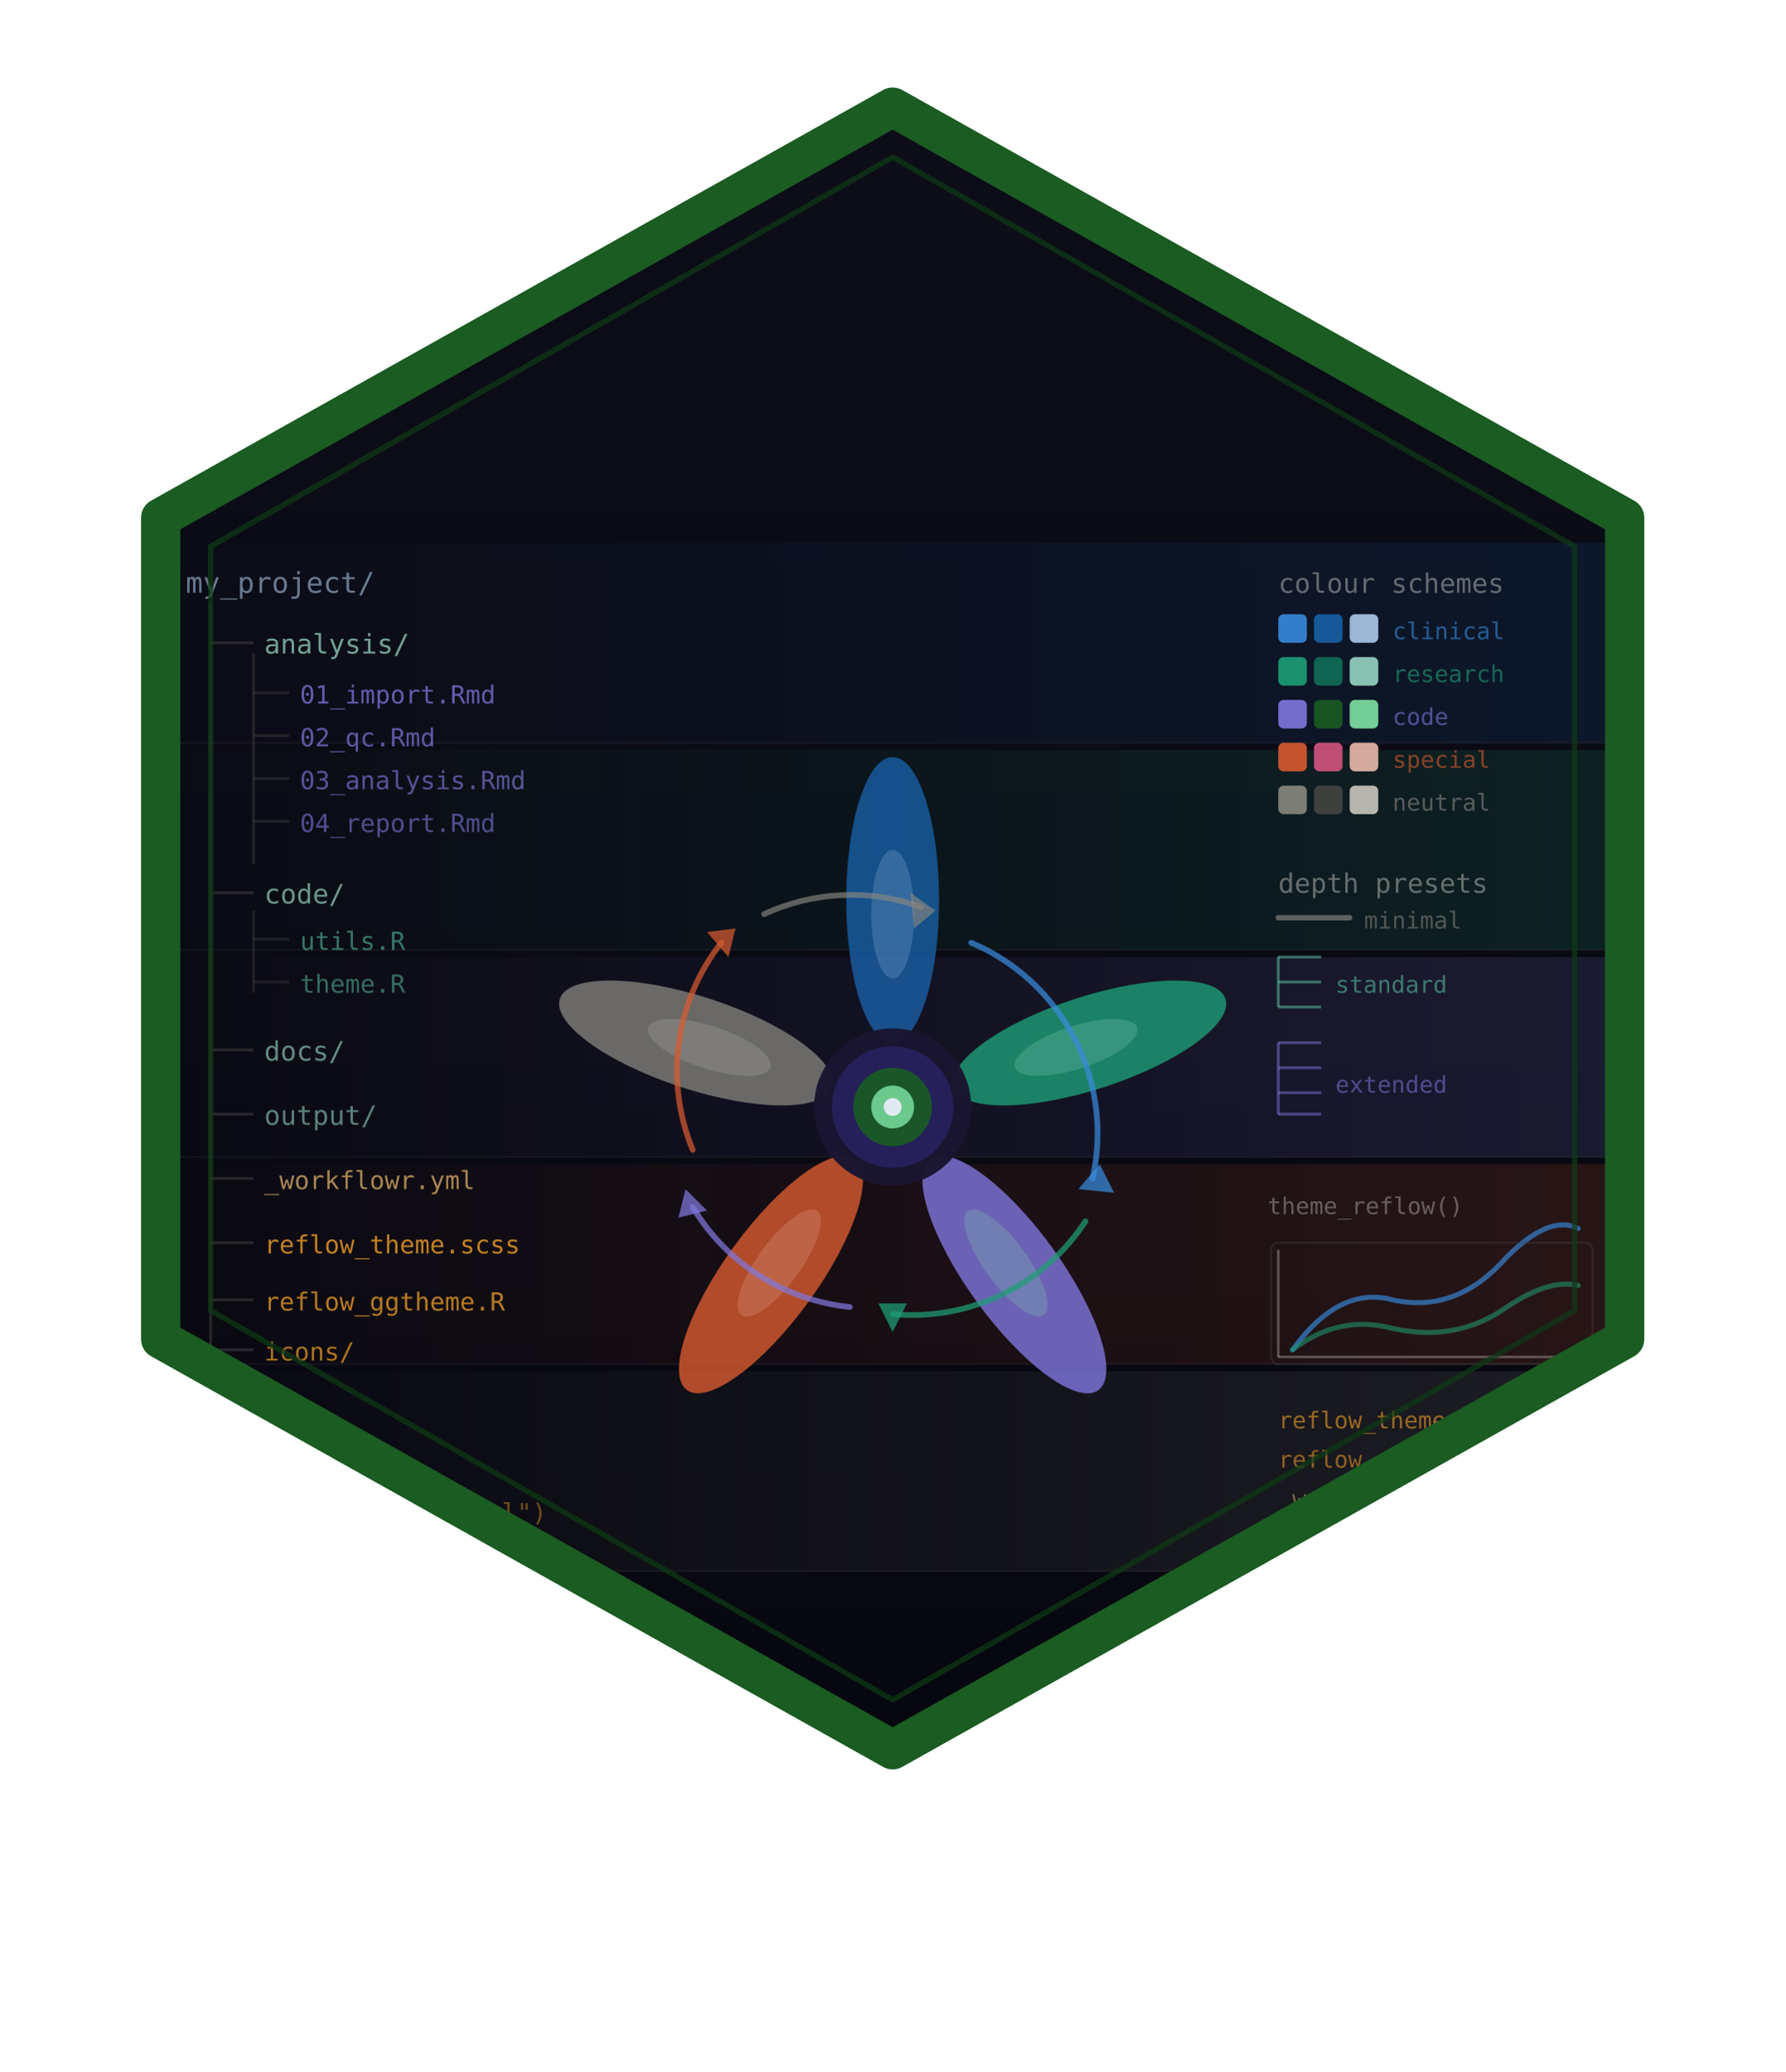
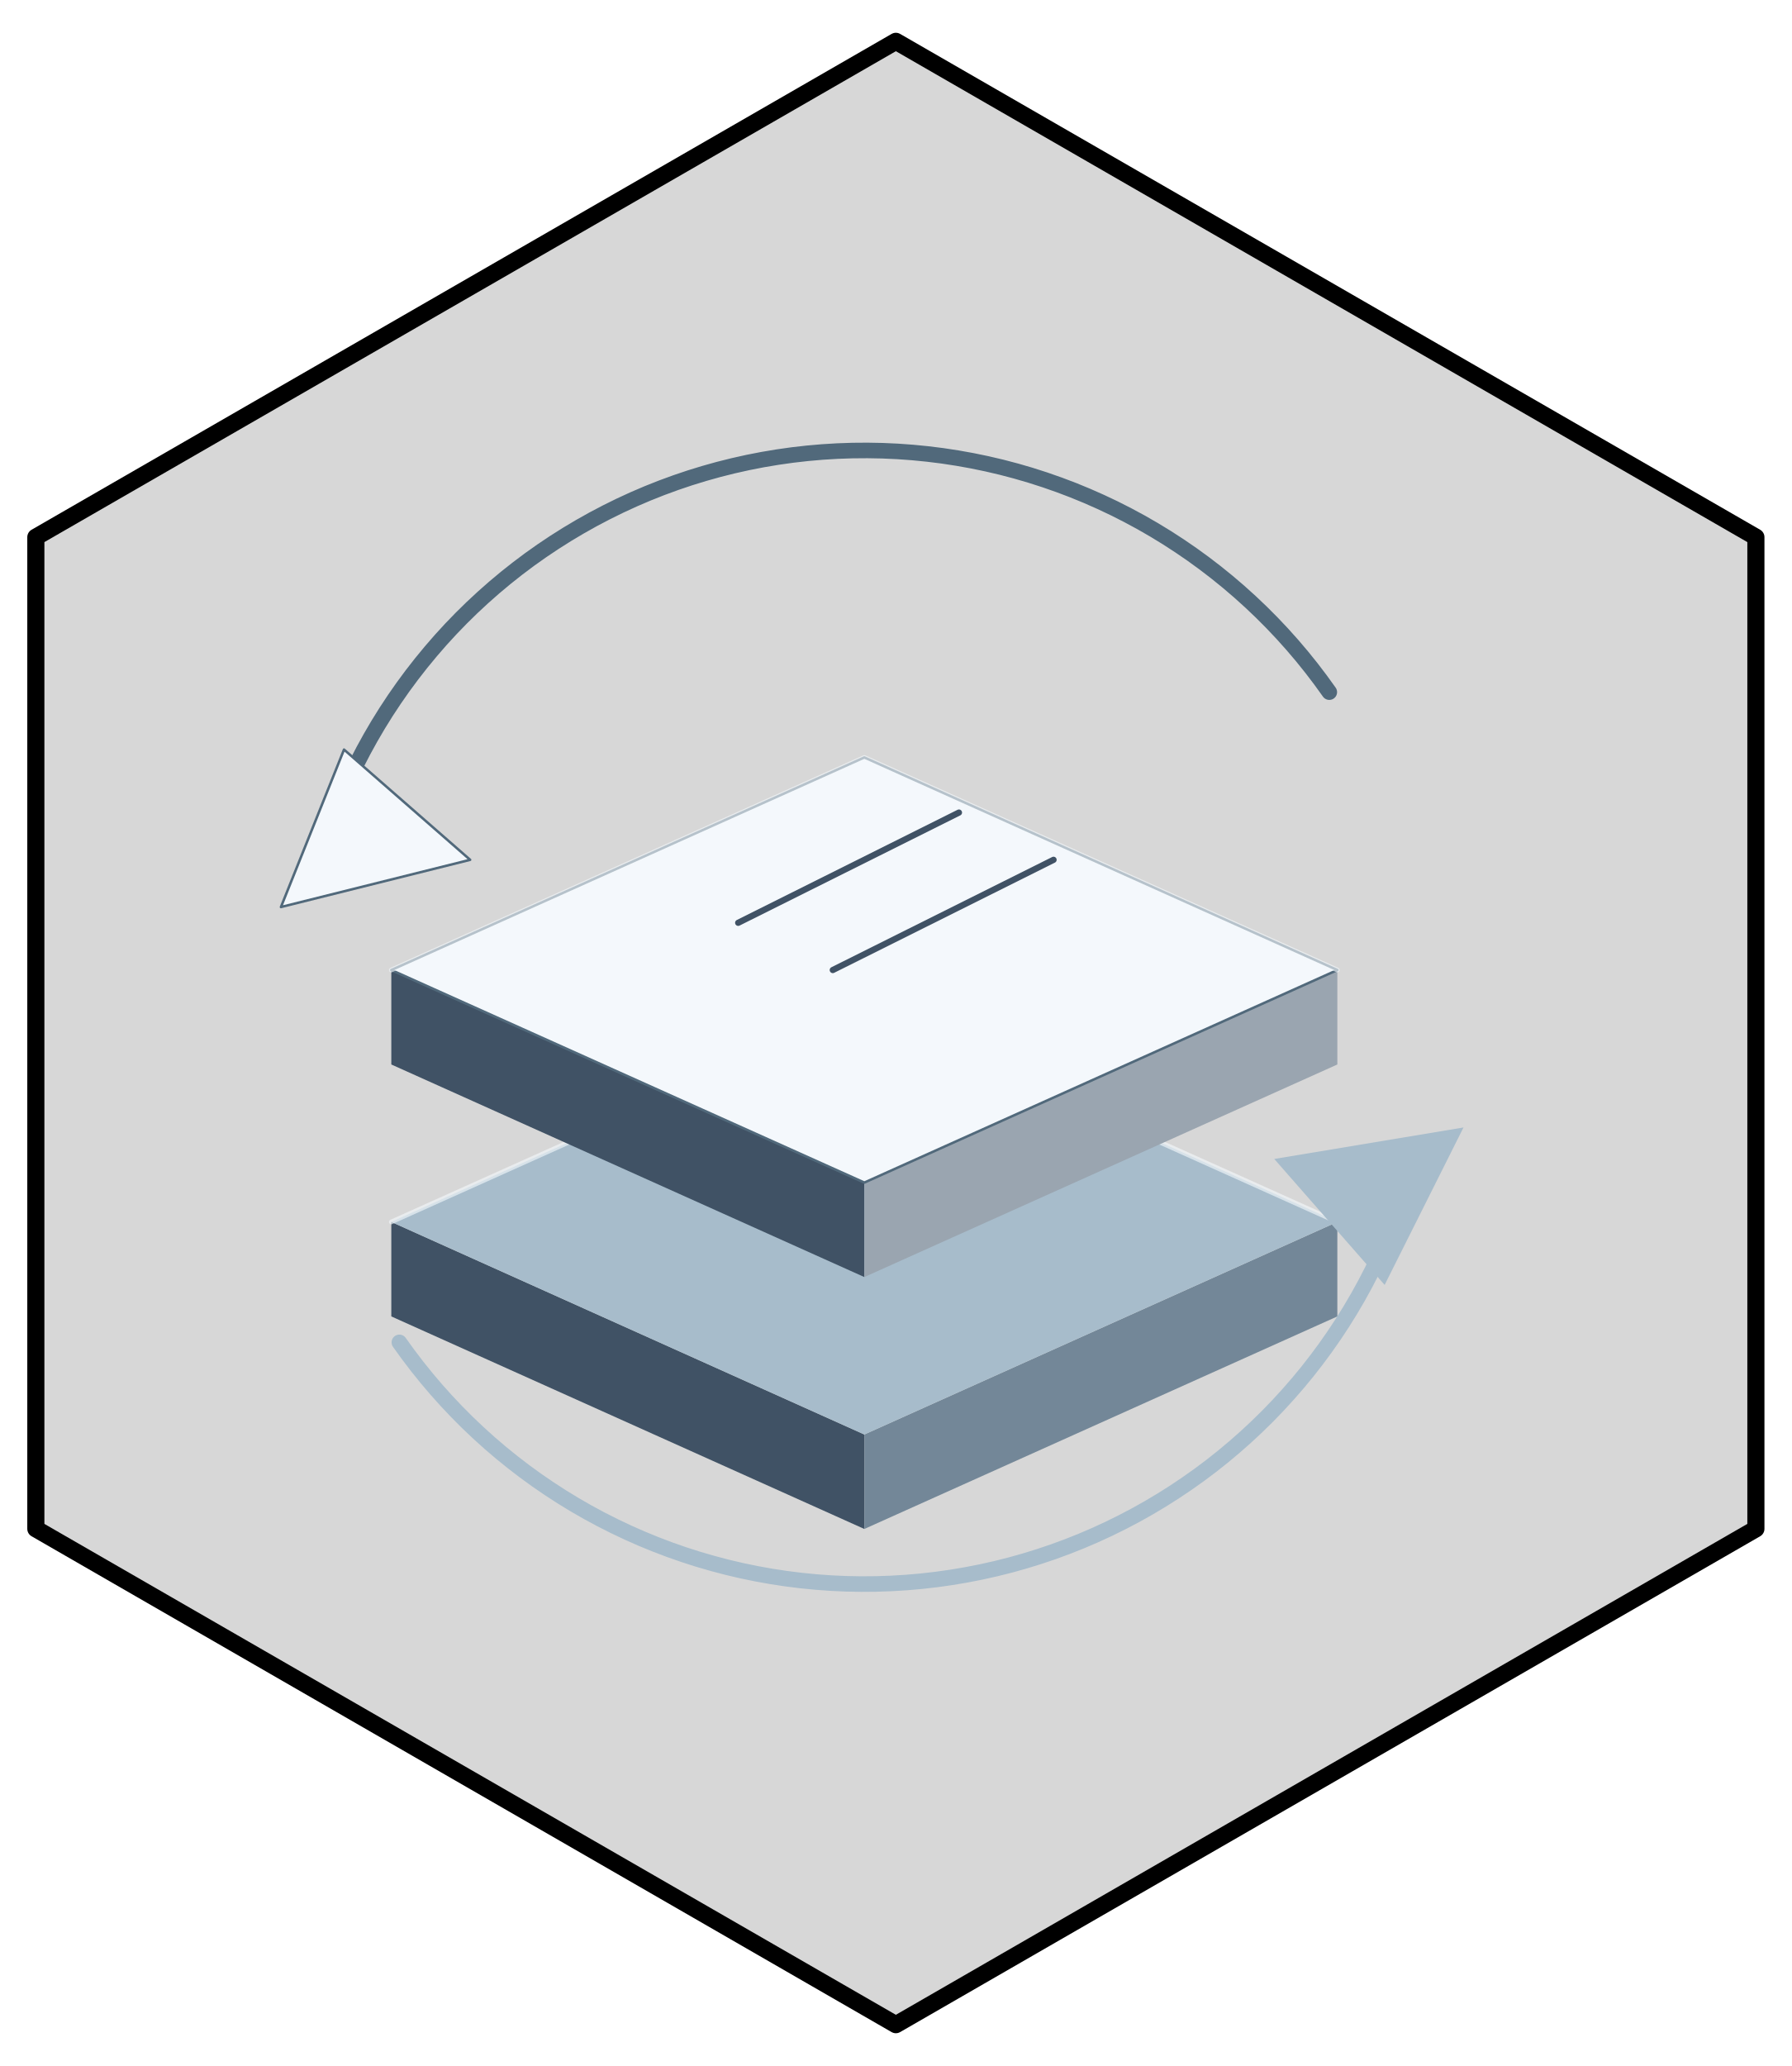
- <svg xmlns="http://www.w3.org/2000/svg" width="500" height="580" viewBox="0 0 500 580">
-   <defs>
-     <linearGradient id="bgrfl" x1="0" y1="0" x2="0" y2="1">
-       <stop offset="0%" stop-color="#0d0d18" />
-       <stop offset="100%" stop-color="#07070f" />
-     </linearGradient>
-     <linearGradient id="flow1" x1="0" y1="0" x2="1" y2="0">
-       <stop offset="0%" stop-color="#185FA5" stop-opacity="0" />
-       <stop offset="100%" stop-color="#185FA5" stop-opacity="0.15" />
-     </linearGradient>
-     <linearGradient id="flow2" x1="0" y1="0" x2="1" y2="0">
-       <stop offset="0%" stop-color="#1D9E75" stop-opacity="0" />
-       <stop offset="100%" stop-color="#1D9E75" stop-opacity="0.15" />
-     </linearGradient>
-     <linearGradient id="flow3" x1="0" y1="0" x2="1" y2="0">
-       <stop offset="0%" stop-color="#7F77DD" stop-opacity="0" />
-       <stop offset="100%" stop-color="#7F77DD" stop-opacity="0.15" />
-     </linearGradient>
-     <linearGradient id="flow4" x1="0" y1="0" x2="1" y2="0">
-       <stop offset="0%" stop-color="#D85A30" stop-opacity="0" />
-       <stop offset="100%" stop-color="#D85A30" stop-opacity="0.15" />
-     </linearGradient>
-     <linearGradient id="flow5" x1="0" y1="0" x2="1" y2="0">
-       <stop offset="0%" stop-color="#B4B2A9" stop-opacity="0" />
-       <stop offset="100%" stop-color="#B4B2A9" stop-opacity="0.12" />
-     </linearGradient>
-     <clipPath id="hexrfl">
-       <polygon points="250,30 455,145 455,375 250,490 45,375 45,145" />
-     </clipPath>
-   </defs>
-   <polygon points="250,30 455,145 455,375 250,490 45,375 45,145" fill="url(#bgrfl)" />
-   <g clip-path="url(#hexrfl)">
-     <rect x="45" y="152" width="410" height="56" fill="url(#flow1)" />
-     <rect x="45" y="210" width="410" height="56" fill="url(#flow2)" />
-     <rect x="45" y="268" width="410" height="56" fill="url(#flow3)" />
-     <rect x="45" y="326" width="410" height="56" fill="url(#flow4)" />
-     <rect x="45" y="384" width="410" height="56" fill="url(#flow5)" />
-     <line x1="45" y1="208" x2="455" y2="208" stroke="#EEEDFE" stroke-width="0.4" opacity="0.06" />
-     <line x1="45" y1="266" x2="455" y2="266" stroke="#EEEDFE" stroke-width="0.4" opacity="0.06" />
-     <line x1="45" y1="324" x2="455" y2="324" stroke="#EEEDFE" stroke-width="0.4" opacity="0.06" />
-     <line x1="45" y1="382" x2="455" y2="382" stroke="#EEEDFE" stroke-width="0.4" opacity="0.06" />
-     <line x1="45" y1="440" x2="455" y2="440" stroke="#EEEDFE" stroke-width="0.4" opacity="0.06" />
-     <text font-family="monospace" font-size="8" fill="#B5D4F4" opacity="0.55" x="52" y="166">my_project/</text>
-     <line x1="59" y1="169" x2="59" y2="430" stroke="#444441" stroke-width="0.8" opacity="0.5" />
-     <line x1="59" y1="180" x2="71" y2="180" stroke="#444441" stroke-width="0.8" opacity="0.5" />
-     <text font-family="monospace" font-size="7.5" fill="#9FE1CB" opacity="0.7" x="74" y="183">analysis/</text>
-     <line x1="71" y1="183" x2="71" y2="242" stroke="#444441" stroke-width="0.8" opacity="0.4" />
-     <line x1="71" y1="194" x2="81" y2="194" stroke="#444441" stroke-width="0.8" opacity="0.4" />
-     <text font-family="monospace" font-size="7" fill="#7F77DD" opacity="0.75" x="84" y="197">01_import.Rmd</text>
-     <line x1="71" y1="206" x2="81" y2="206" stroke="#444441" stroke-width="0.8" opacity="0.4" />
-     <text font-family="monospace" font-size="7" fill="#7F77DD" opacity="0.7" x="84" y="209">02_qc.Rmd</text>
-     <line x1="71" y1="218" x2="81" y2="218" stroke="#444441" stroke-width="0.8" opacity="0.4" />
-     <text font-family="monospace" font-size="7" fill="#7F77DD" opacity="0.65" x="84" y="221">03_analysis.Rmd</text>
-     <line x1="71" y1="230" x2="81" y2="230" stroke="#444441" stroke-width="0.8" opacity="0.4" />
-     <text font-family="monospace" font-size="7" fill="#7F77DD" opacity="0.6" x="84" y="233">04_report.Rmd</text>
-     <line x1="59" y1="250" x2="71" y2="250" stroke="#444441" stroke-width="0.8" opacity="0.5" />
-     <text font-family="monospace" font-size="7.5" fill="#9FE1CB" opacity="0.65" x="74" y="253">code/</text>
-     <line x1="71" y1="255" x2="71" y2="278" stroke="#444441" stroke-width="0.8" opacity="0.35" />
-     <line x1="71" y1="263" x2="81" y2="263" stroke="#444441" stroke-width="0.8" opacity="0.35" />
-     <text font-family="monospace" font-size="7" fill="#5DCAA5" opacity="0.55" x="84" y="266">utils.R</text>
-     <line x1="71" y1="275" x2="81" y2="275" stroke="#444441" stroke-width="0.8" opacity="0.35" />
-     <text font-family="monospace" font-size="7" fill="#5DCAA5" opacity="0.5" x="84" y="278">theme.R</text>
-     <line x1="59" y1="294" x2="71" y2="294" stroke="#444441" stroke-width="0.8" opacity="0.5" />
-     <text font-family="monospace" font-size="7.5" fill="#9FE1CB" opacity="0.6" x="74" y="297">docs/</text>
-     <line x1="59" y1="312" x2="71" y2="312" stroke="#444441" stroke-width="0.8" opacity="0.5" />
-     <text font-family="monospace" font-size="7.5" fill="#9FE1CB" opacity="0.55" x="74" y="315">output/</text>
-     <line x1="59" y1="330" x2="71" y2="330" stroke="#444441" stroke-width="0.8" opacity="0.5" />
-     <text font-family="monospace" font-size="7" fill="#FAC775" opacity="0.65" x="74" y="333">_workflowr.yml</text>
-     <line x1="59" y1="348" x2="71" y2="348" stroke="#444441" stroke-width="0.8" opacity="0.5" />
-     <text font-family="monospace" font-size="7" fill="#EF9F27" opacity="0.8" x="74" y="351">reflow_theme.scss</text>
-     <line x1="59" y1="364" x2="71" y2="364" stroke="#444441" stroke-width="0.8" opacity="0.5" />
-     <text font-family="monospace" font-size="7" fill="#EF9F27" opacity="0.75" x="74" y="367">reflow_ggtheme.R</text>
-     <line x1="59" y1="378" x2="71" y2="378" stroke="#444441" stroke-width="0.8" opacity="0.5" />
-     <text font-family="monospace" font-size="7" fill="#EF9F27" opacity="0.7" x="74" y="381">icons/</text>
-     <text font-family="monospace" font-size="7" fill="#EF9F27" opacity="0.3" x="52" y="415">wflow_start() +</text>
-     <text font-family="monospace" font-size="7" fill="#EF9F27" opacity="0.42" x="52" y="426">reflow_theme("clinical")</text>
-     <text font-family="monospace" font-size="7.5" fill="#D3D1C7" opacity="0.45" x="358" y="166">colour schemes</text>
-     <rect x="358" y="172" width="8" height="8" rx="1.5" fill="#378ADD" opacity="0.9" />
-     <rect x="368" y="172" width="8" height="8" rx="1.5" fill="#185FA5" opacity="0.9" />
-     <rect x="378" y="172" width="8" height="8" rx="1.5" fill="#B5D4F4" opacity="0.85" />
-     <text font-family="monospace" font-size="6.5" fill="#378ADD" opacity="0.6" x="390" y="179">clinical</text>
-     <rect x="358" y="184" width="8" height="8" rx="1.5" fill="#1D9E75" opacity="0.9" />
-     <rect x="368" y="184" width="8" height="8" rx="1.5" fill="#0F6E56" opacity="0.9" />
-     <rect x="378" y="184" width="8" height="8" rx="1.5" fill="#9FE1CB" opacity="0.85" />
-     <text font-family="monospace" font-size="6.5" fill="#1D9E75" opacity="0.6" x="390" y="191">research</text>
-     <rect x="358" y="196" width="8" height="8" rx="1.5" fill="#7F77DD" opacity="0.9" />
-     <rect x="368" y="196" width="8" height="8" rx="1.5" fill="#1A5C22" opacity="0.9" />
-     <rect x="378" y="196" width="8" height="8" rx="1.5" fill="#86EFAC" opacity="0.85" />
-     <text font-family="monospace" font-size="6.5" fill="#7F77DD" opacity="0.6" x="390" y="203">code</text>
-     <rect x="358" y="208" width="8" height="8" rx="1.5" fill="#D85A30" opacity="0.9" />
-     <rect x="368" y="208" width="8" height="8" rx="1.5" fill="#D4537E" opacity="0.9" />
-     <rect x="378" y="208" width="8" height="8" rx="1.5" fill="#F5C4B3" opacity="0.85" />
-     <text font-family="monospace" font-size="6.5" fill="#D85A30" opacity="0.6" x="390" y="215">special</text>
-     <rect x="358" y="220" width="8" height="8" rx="1.5" fill="#888780" opacity="0.9" />
-     <rect x="368" y="220" width="8" height="8" rx="1.5" fill="#444441" opacity="0.9" />
-     <rect x="378" y="220" width="8" height="8" rx="1.5" fill="#D3D1C7" opacity="0.85" />
-     <text font-family="monospace" font-size="6.5" fill="#888780" opacity="0.6" x="390" y="227">neutral</text>
-     <text font-family="monospace" font-size="7.5" fill="#D3D1C7" opacity="0.45" x="358" y="250">depth presets</text>
-     <line x1="358" y1="257" x2="378" y2="257" stroke="#888780" stroke-width="1.5" stroke-linecap="round" opacity="0.65" />
-     <text font-family="monospace" font-size="6.5" fill="#888780" opacity="0.55" x="382" y="260">minimal</text>
-     <line x1="358" y1="268" x2="358" y2="282" stroke="#5DCAA5" stroke-width="0.8" opacity="0.5" />
-     <line x1="358" y1="268" x2="370" y2="268" stroke="#5DCAA5" stroke-width="0.8" opacity="0.5" />
-     <line x1="358" y1="275" x2="370" y2="275" stroke="#5DCAA5" stroke-width="0.8" opacity="0.5" />
-     <line x1="358" y1="282" x2="370" y2="282" stroke="#5DCAA5" stroke-width="0.8" opacity="0.5" />
-     <text font-family="monospace" font-size="6.5" fill="#5DCAA5" opacity="0.55" x="374" y="278">standard</text>
-     <line x1="358" y1="292" x2="358" y2="312" stroke="#7F77DD" stroke-width="0.8" opacity="0.5" />
-     <line x1="358" y1="292" x2="370" y2="292" stroke="#7F77DD" stroke-width="0.8" opacity="0.5" />
-     <line x1="358" y1="299" x2="370" y2="299" stroke="#7F77DD" stroke-width="0.8" opacity="0.5" />
-     <line x1="358" y1="306" x2="370" y2="306" stroke="#7F77DD" stroke-width="0.8" opacity="0.5" />
-     <line x1="358" y1="312" x2="370" y2="312" stroke="#7F77DD" stroke-width="0.8" opacity="0.5" />
-     <text font-family="monospace" font-size="6.5" fill="#7F77DD" opacity="0.55" x="374" y="306">extended</text>
-     <text font-family="monospace" font-size="6.5" fill="#D3D1C7" opacity="0.4" x="355" y="340">theme_reflow()</text>
-     <line x1="358" y1="380" x2="358" y2="350" stroke="#D3D1C7" stroke-width="0.7" opacity="0.35" />
-     <line x1="358" y1="380" x2="445" y2="380" stroke="#D3D1C7" stroke-width="0.7" opacity="0.35" />
-     <path d="M362,378 Q375,360 390,364 Q408,368 422,352 Q434,340 442,344" fill="none" stroke="#378ADD" stroke-width="1.4" opacity="0.65" stroke-linecap="round" />
-     <path d="M362,378 Q375,368 390,372 Q408,376 422,366 Q434,358 442,360" fill="none" stroke="#1D9E75" stroke-width="1.4" opacity="0.55" stroke-linecap="round" />
-     <rect x="356" y="348" width="90" height="34" rx="2" fill="none" stroke="#444441" stroke-width="0.5" opacity="0.4" />
-     <text font-family="monospace" font-size="6.5" fill="#EF9F27" opacity="0.6" x="358" y="400">reflow_theme.scss</text>
-     <text font-family="monospace" font-size="6.5" fill="#EF9F27" opacity="0.55" x="358" y="411">reflow_ggtheme.R</text>
-     <text font-family="monospace" font-size="6.5" fill="#FAC775" opacity="0.45" x="358" y="422">_workflowr.yml</text>
-     <text font-family="monospace" font-size="6.5" fill="#5DCAA5" opacity="0.45" x="358" y="433">report.qmd</text>
-     <ellipse cx="250" cy="252" rx="13" ry="40" fill="#185FA5" opacity="0.8" transform="rotate(0 250 310)" />
-     <ellipse cx="250" cy="256" rx="6" ry="18" fill="#B5D4F4" opacity="0.2" transform="rotate(0 250 310)" />
-     <ellipse cx="250" cy="252" rx="13" ry="40" fill="#1D9E75" opacity="0.8" transform="rotate(72 250 310)" />
-     <ellipse cx="250" cy="256" rx="6" ry="18" fill="#9FE1CB" opacity="0.2" transform="rotate(72 250 310)" />
-     <ellipse cx="250" cy="252" rx="13" ry="40" fill="#7F77DD" opacity="0.8" transform="rotate(144 250 310)" />
-     <ellipse cx="250" cy="256" rx="6" ry="18" fill="#86EFAC" opacity="0.2" transform="rotate(144 250 310)" />
-     <ellipse cx="250" cy="252" rx="13" ry="40" fill="#D85A30" opacity="0.8" transform="rotate(216 250 310)" />
-     <ellipse cx="250" cy="256" rx="6" ry="18" fill="#F5C4B3" opacity="0.2" transform="rotate(216 250 310)" />
-     <ellipse cx="250" cy="252" rx="13" ry="40" fill="#888780" opacity="0.75" transform="rotate(288 250 310)" />
-     <ellipse cx="250" cy="256" rx="6" ry="18" fill="#D3D1C7" opacity="0.18" transform="rotate(288 250 310)" />
-     <path d="M 272,264 A 58 58 0 0 1 306,330" fill="none" stroke="#378ADD" stroke-width="1.6" stroke-linecap="round" opacity="0.72" />
-     <polygon points="302,333 308,326 312,334" fill="#378ADD" opacity="0.72" />
-     <path d="M 304,342 A 58 58 0 0 1 250,368" fill="none" stroke="#1D9E75" stroke-width="1.6" stroke-linecap="round" opacity="0.72" />
-     <polygon points="246,365 250,373 254,365" fill="#1D9E75" opacity="0.72" />
-     <path d="M 238,366 A 58 58 0 0 1 194,338" fill="none" stroke="#7F77DD" stroke-width="1.6" stroke-linecap="round" opacity="0.72" />
-     <polygon points="190,341 192,333 198,339" fill="#7F77DD" opacity="0.72" />
-     <path d="M 194,322 A 58 58 0 0 1 202,264" fill="none" stroke="#D85A30" stroke-width="1.6" stroke-linecap="round" opacity="0.72" />
-     <polygon points="198,261 206,260 204,268" fill="#D85A30" opacity="0.72" />
-     <path d="M 214,256 A 58 58 0 0 1 258,254" fill="none" stroke="#888780" stroke-width="1.6" stroke-linecap="round" opacity="0.65" />
-     <polygon points="255,250 262,255 256,260" fill="#888780" opacity="0.65" />
-     <circle cx="250" cy="310" r="22" fill="#1a1530" opacity="0.98" />
-     <circle cx="250" cy="310" r="17" fill="#26215C" opacity="0.95" />
-     <circle cx="250" cy="310" r="11" fill="#1A5C22" opacity="0.9" />
-     <circle cx="250" cy="310" r="6" fill="#86EFAC" opacity="0.75" />
-     <circle cx="250" cy="310" r="2.5" fill="#EEEDFE" opacity="0.9" />
-   </g>
-   <polygon points="250,30 455,145 455,375 250,490 45,375 45,145" fill="none" stroke="#1A5C22" stroke-width="11" stroke-linejoin="round" />
-   <polygon points="250,44 441,153 441,367 250,476 59,367 59,153" fill="none" stroke="#0E3A15" stroke-width="1.5" stroke-linejoin="round" opacity="0.7" />
+ <svg xmlns="http://www.w3.org/2000/svg" width="432pt" height="498pt" viewBox="0 0 432 498">
+   <path fill-rule="nonzero" fill="rgb(84.314%, 84.314%, 84.314%)" fill-opacity="1" stroke-width="4.125" stroke-linecap="round" stroke-linejoin="round" stroke="rgb(0%, 0%, 0%)" stroke-opacity="1" stroke-miterlimit="10" d="M 216 9.961 L 423.359 129.48 L 423.359 368.52 L 216 488.039 L 8.641 368.52 L 8.641 129.48 Z M 216 9.961 " />
+   <path fill-rule="nonzero" fill="rgb(25.098%, 32.157%, 39.608%)" fill-opacity="1" d="M 94.348 294.543 L 208.398 345.781 L 208.398 368.551 L 94.348 317.316 Z M 94.348 294.543 " />
+   <path fill-rule="nonzero" fill="rgb(45.098%, 52.941%, 59.608%)" fill-opacity="1" d="M 208.398 345.781 L 322.445 294.543 L 322.445 317.316 L 208.398 368.551 Z M 208.398 345.781 " />
+   <path fill-rule="nonzero" fill="rgb(65.49%, 73.725%, 79.608%)" fill-opacity="1" d="M 94.348 294.543 L 208.398 243.309 L 322.445 294.543 L 208.398 345.781 Z M 94.348 294.543 " />
+   <path fill="none" stroke-width="1.125" stroke-linecap="round" stroke-linejoin="round" stroke="rgb(95.686%, 97.255%, 98.824%)" stroke-opacity="0.62" stroke-miterlimit="10" d="M 94.348 294.543 L 208.398 243.309 L 322.445 294.543 " />
+   <path fill-rule="nonzero" fill="rgb(25.098%, 32.157%, 39.608%)" fill-opacity="1" d="M 94.348 233.82 L 208.398 285.055 L 208.398 307.828 L 94.348 256.59 Z M 94.348 233.82 " />
+   <path fill-rule="nonzero" fill="rgb(60.392%, 64.706%, 69.02%)" fill-opacity="1" d="M 208.398 285.055 L 322.445 233.82 L 322.445 256.59 L 208.398 307.828 Z M 208.398 285.055 " />
+   <path fill-rule="nonzero" fill="rgb(95.686%, 97.255%, 98.824%)" fill-opacity="1" stroke-width="0.6" stroke-linecap="round" stroke-linejoin="round" stroke="rgb(31.765%, 41.176%, 48.235%)" stroke-opacity="1" stroke-miterlimit="10" d="M 94.348 233.82 L 208.398 182.582 L 322.445 233.82 L 208.398 285.055 Z M 94.348 233.82 " />
+   <path fill="none" stroke-width="1.125" stroke-linecap="round" stroke-linejoin="round" stroke="rgb(95.686%, 97.255%, 98.824%)" stroke-opacity="0.62" stroke-miterlimit="10" d="M 94.348 233.82 L 208.398 182.582 L 322.445 233.82 " />
+   <path fill="none" stroke-width="3.75" stroke-linecap="round" stroke-linejoin="round" stroke="rgb(31.765%, 41.176%, 48.235%)" stroke-opacity="1" stroke-miterlimit="10" d="M 320.504 166.836 L 318.383 163.898 L 316.188 161.016 L 313.914 158.191 L 311.566 155.43 L 309.145 152.73 L 306.656 150.098 L 304.094 147.531 L 301.469 145.035 L 298.773 142.605 L 296.02 140.25 L 293.203 137.969 L 290.324 135.762 L 287.391 133.633 L 284.398 131.582 L 281.355 129.609 L 278.262 127.719 L 275.117 125.91 L 271.926 124.188 L 268.691 122.547 L 265.41 120.996 L 262.094 119.531 L 258.738 118.152 L 255.348 116.867 L 251.922 115.668 L 248.469 114.562 L 244.984 113.547 L 241.477 112.625 L 237.945 111.797 L 234.391 111.062 L 230.82 110.422 L 227.234 109.875 L 223.633 109.426 L 220.023 109.07 L 216.406 108.809 L 212.781 108.645 L 209.152 108.578 L 205.523 108.605 L 201.898 108.73 L 198.277 108.949 L 194.664 109.266 L 191.059 109.676 L 187.465 110.184 L 183.887 110.785 L 180.328 111.48 L 176.785 112.27 L 173.27 113.152 L 169.773 114.129 L 166.309 115.195 L 162.871 116.355 L 159.465 117.605 L 156.094 118.945 L 152.758 120.375 L 149.465 121.891 L 146.211 123.496 L 143 125.184 L 139.836 126.957 L 136.723 128.812 L 133.656 130.75 L 130.645 132.766 L 127.684 134.863 L 124.785 137.039 L 121.941 139.289 L 119.16 141.613 L 116.441 144.012 L 113.785 146.48 L 111.195 149.02 L 108.676 151.625 L 106.227 154.297 L 103.852 157.035 L 101.547 159.832 L 99.316 162.691 L 97.164 165.605 L 95.09 168.578 L 93.094 171.602 L 91.18 174.68 L 89.348 177.809 L 87.602 180.98 L 85.938 184.199 L 84.363 187.461 " />
+   <path fill="none" stroke-width="3.75" stroke-linecap="round" stroke-linejoin="round" stroke="rgb(65.49%, 73.725%, 79.608%)" stroke-opacity="1" stroke-miterlimit="10" d="M 96.289 323.574 L 98.41 326.512 L 100.605 329.395 L 102.879 332.215 L 105.227 334.977 L 107.648 337.676 L 110.141 340.312 L 112.699 342.879 L 115.324 345.375 L 118.02 347.805 L 120.773 350.16 L 123.594 352.441 L 126.469 354.648 L 129.402 356.777 L 132.395 358.828 L 135.438 360.801 L 138.531 362.691 L 141.676 364.5 L 144.867 366.223 L 148.105 367.859 L 151.383 369.414 L 154.699 370.879 L 158.055 372.254 L 161.445 373.543 L 164.871 374.742 L 168.324 375.848 L 171.809 376.859 L 175.316 377.785 L 178.848 378.613 L 182.402 379.348 L 185.973 379.988 L 189.559 380.535 L 193.16 380.984 L 196.77 381.34 L 200.391 381.602 L 204.012 381.766 L 207.641 381.832 L 211.27 381.805 L 214.895 381.68 L 218.516 381.461 L 222.133 381.145 L 225.734 380.734 L 229.328 380.227 L 232.906 379.625 L 236.465 378.93 L 240.008 378.141 L 243.527 377.258 L 247.02 376.281 L 250.488 375.211 L 253.926 374.055 L 257.328 372.805 L 260.699 371.465 L 264.035 370.035 L 267.328 368.52 L 270.582 366.914 L 273.793 365.227 L 276.957 363.453 L 280.07 361.598 L 283.137 359.66 L 286.148 357.641 L 289.109 355.547 L 292.012 353.371 L 294.852 351.121 L 297.633 348.793 L 300.355 346.395 L 303.008 343.926 L 305.598 341.391 L 308.117 338.781 L 310.566 336.109 L 312.945 333.375 L 315.25 330.578 L 317.477 327.719 L 319.629 324.805 L 321.703 321.832 L 323.699 318.809 L 325.613 315.73 L 327.445 312.602 L 329.191 309.43 L 330.855 306.211 L 332.434 302.945 " />
+   <path fill-rule="nonzero" fill="rgb(95.686%, 97.255%, 98.824%)" fill-opacity="1" stroke-width="0.6" stroke-linecap="round" stroke-linejoin="round" stroke="rgb(31.765%, 41.176%, 48.235%)" stroke-opacity="1" stroke-miterlimit="10" d="M 82.945 180.684 L 67.738 218.637 L 113.355 207.254 Z M 82.945 180.684 " />
+   <path fill-rule="nonzero" fill="rgb(65.49%, 73.725%, 79.608%)" fill-opacity="1" d="M 333.848 309.723 L 352.859 271.773 L 307.238 279.363 Z M 333.848 309.723 " />
+   <path fill="none" stroke-width="1.5" stroke-linecap="round" stroke-linejoin="round" stroke="rgb(25.098%, 32.157%, 39.608%)" stroke-opacity="1" stroke-miterlimit="10" d="M 177.984 222.434 L 231.207 195.867 " />
+   <path fill="none" stroke-width="1.5" stroke-linecap="round" stroke-linejoin="round" stroke="rgb(25.098%, 32.157%, 39.608%)" stroke-opacity="1" stroke-miterlimit="10" d="M 200.793 233.82 L 254.016 207.254 " />
</svg>
